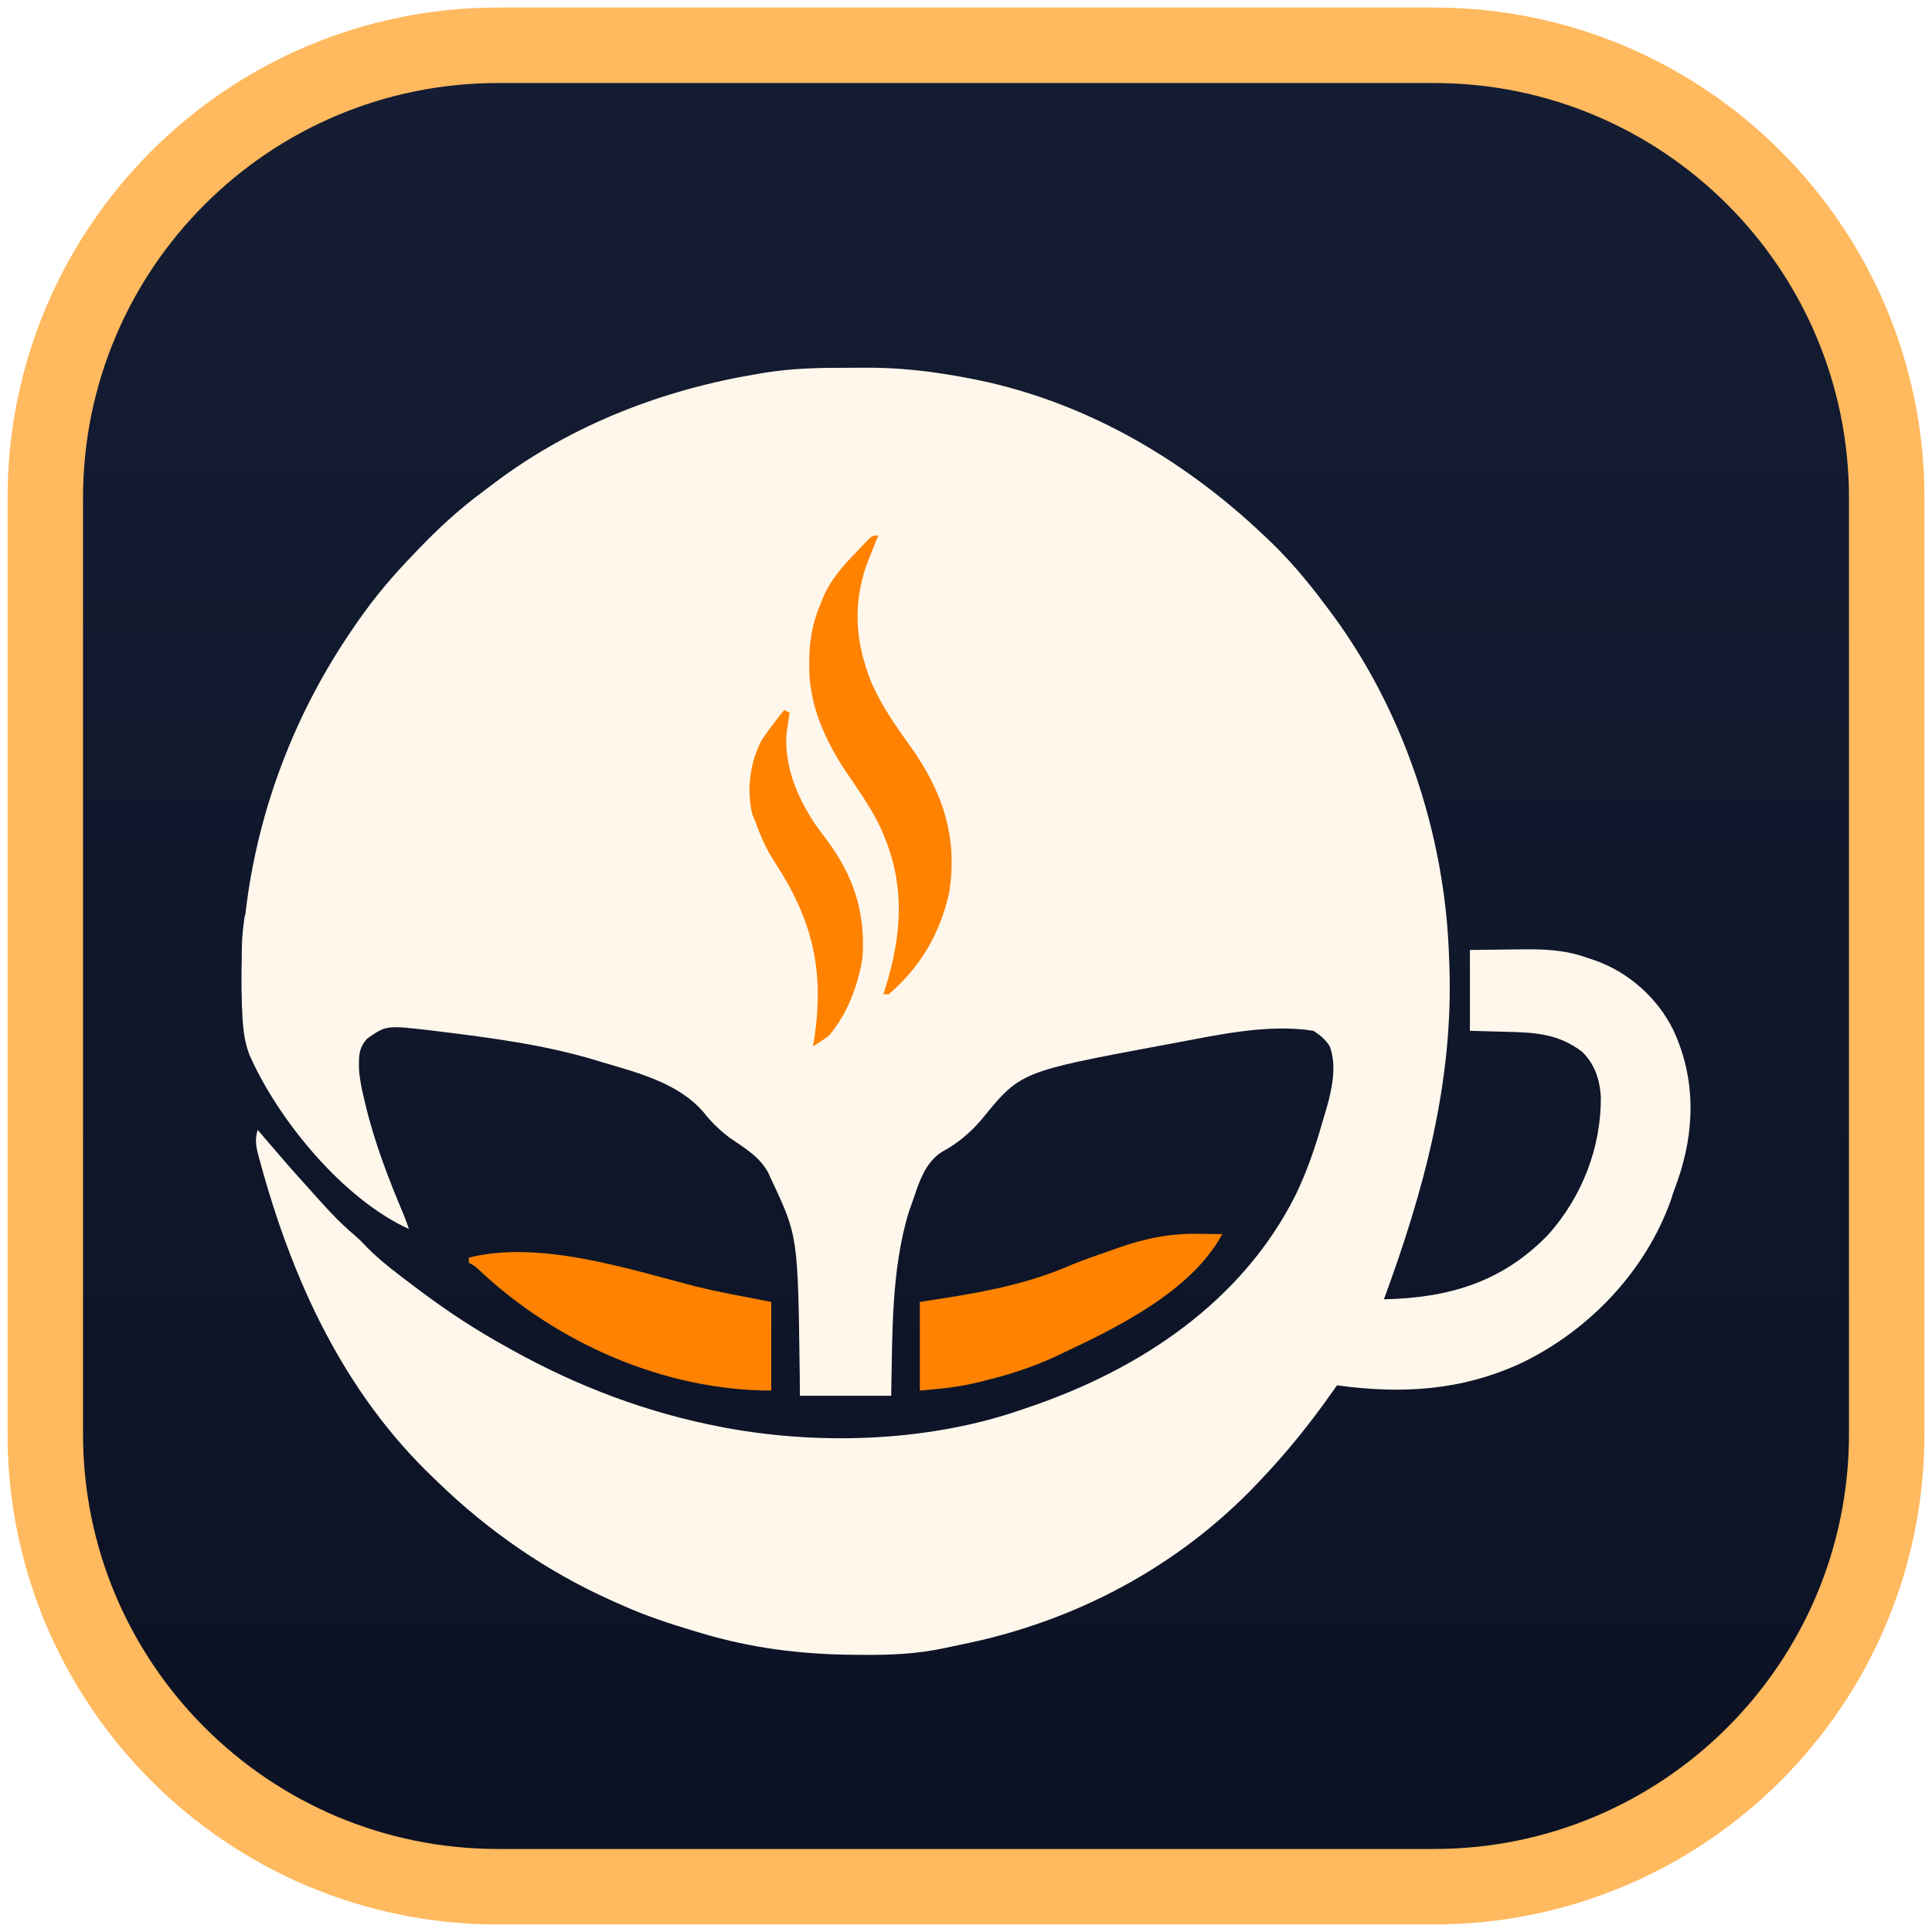
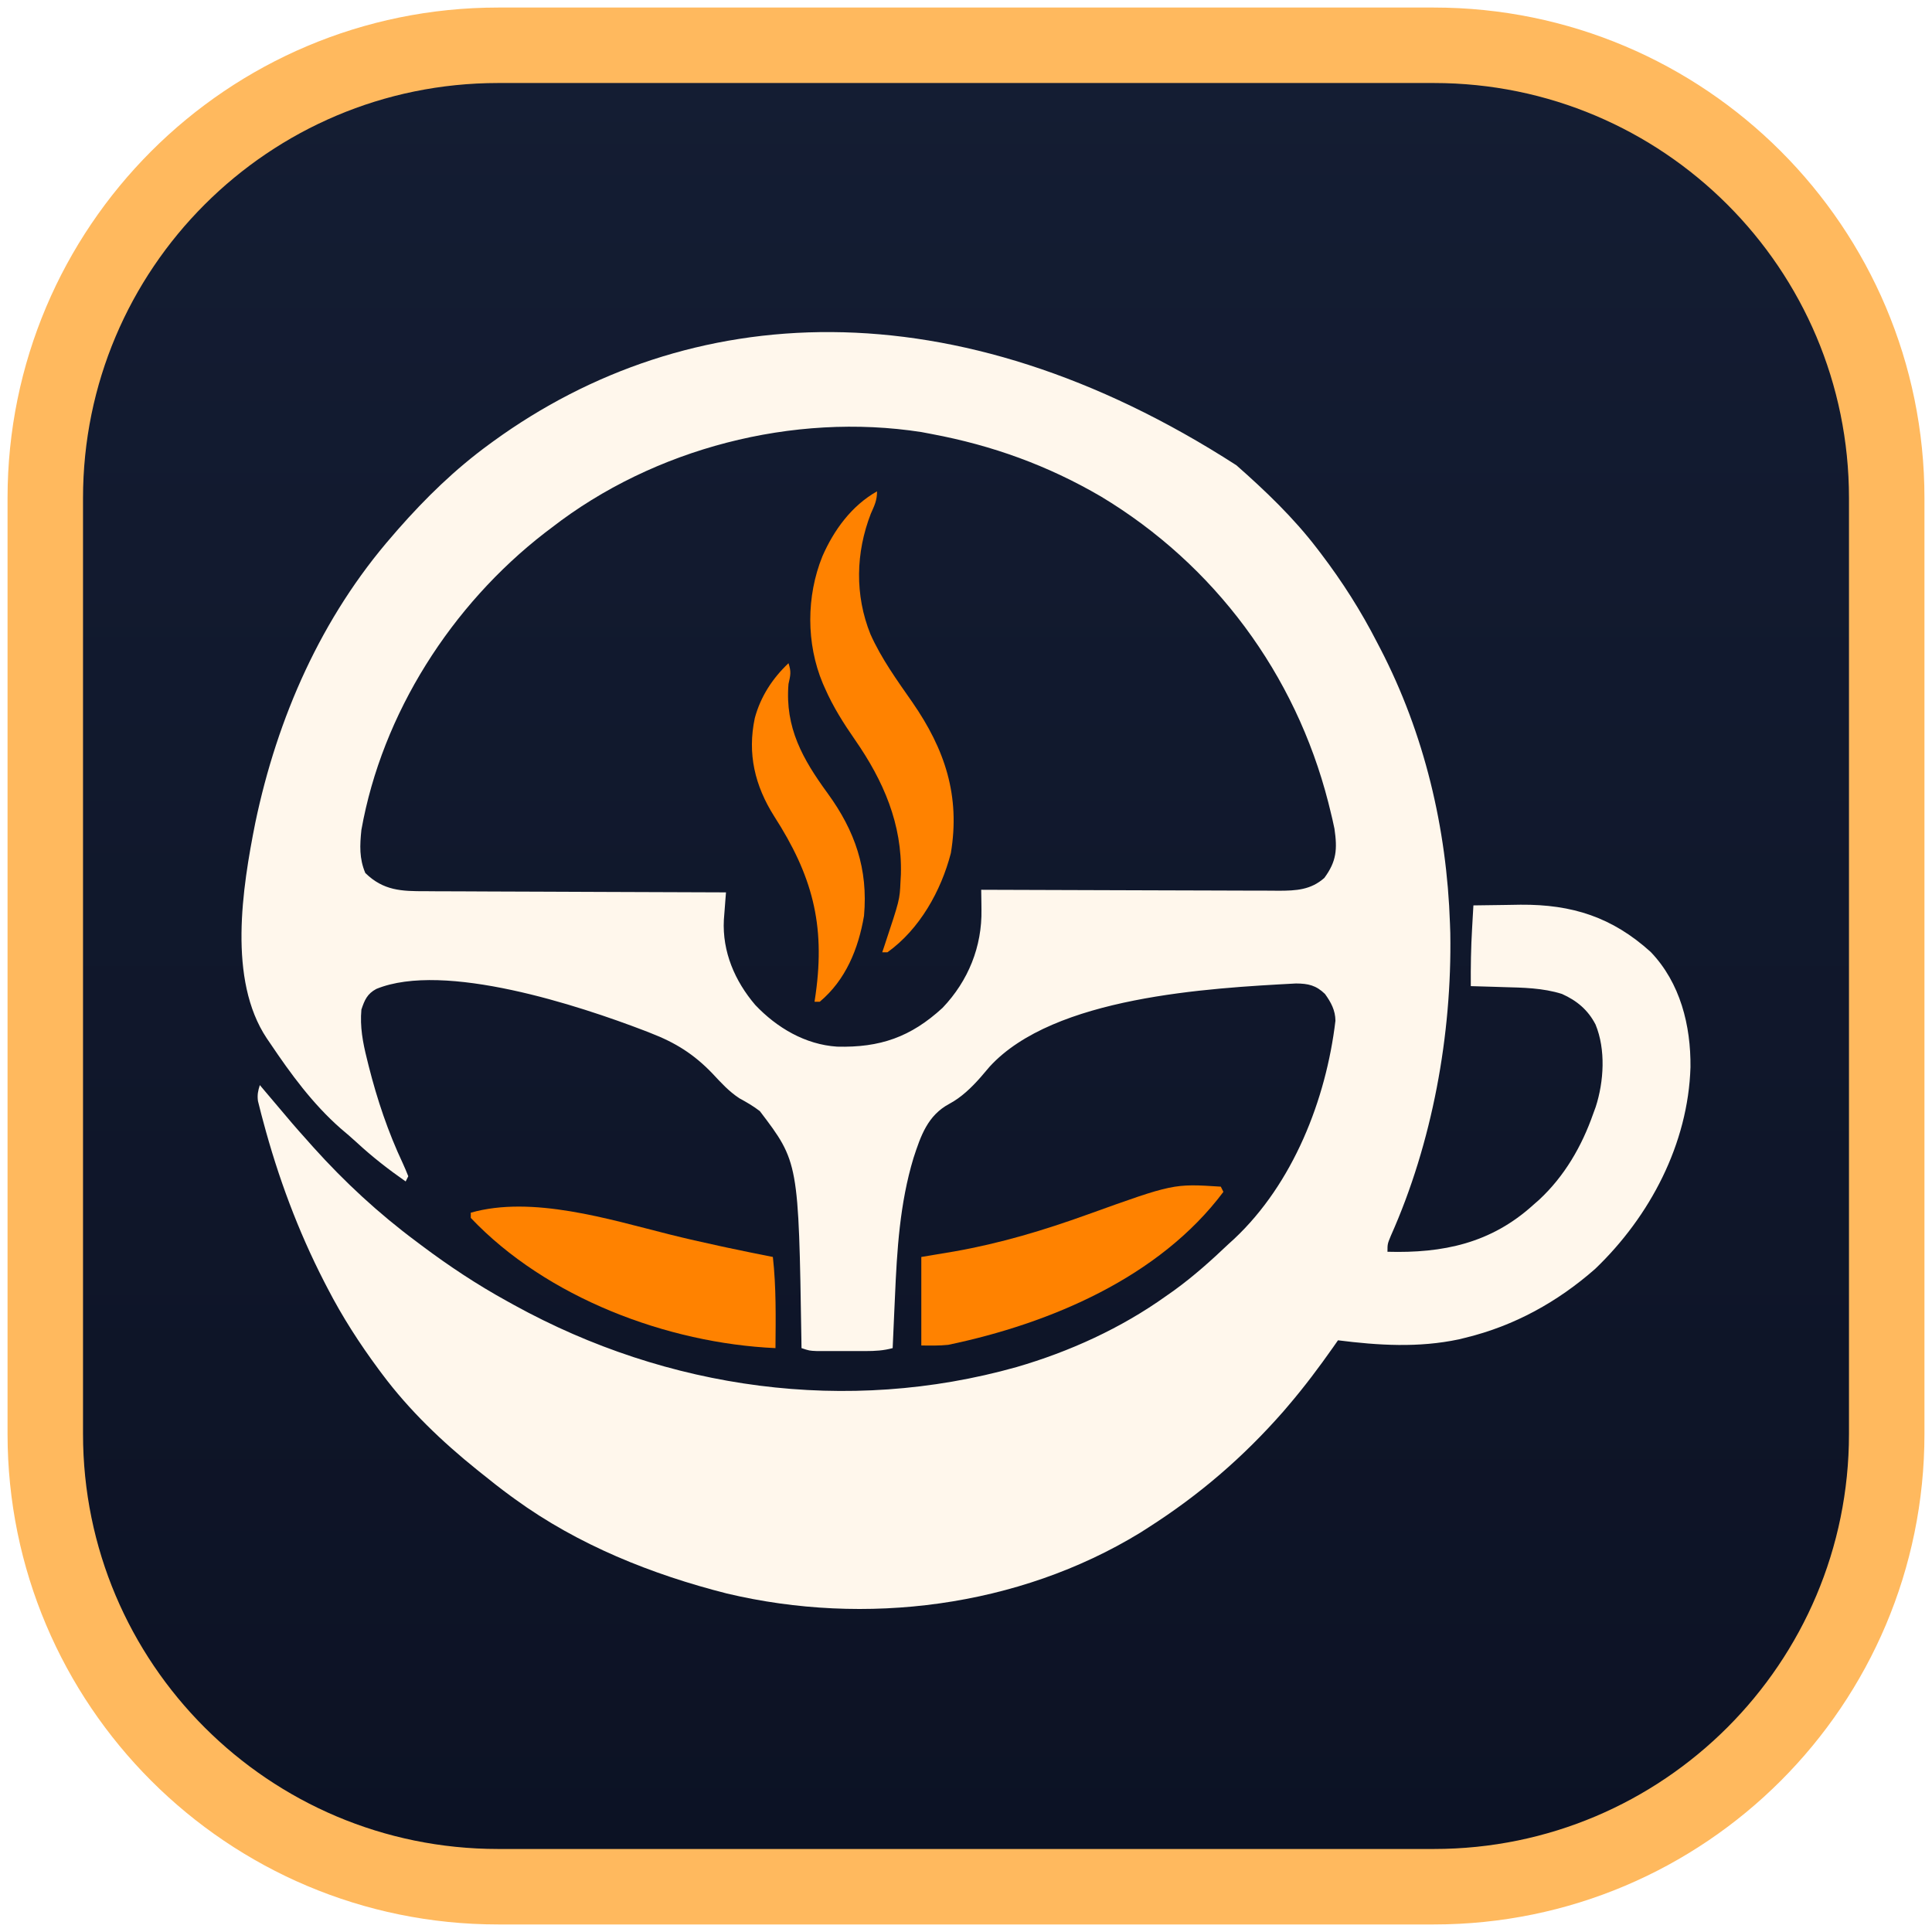
<svg xmlns="http://www.w3.org/2000/svg" viewBox="0 0 64 64" role="img" aria-label="Knox Park &amp; Perk favicon">
  <defs>
    <linearGradient id="fav-bg" x1="0" y1="0" x2="0" y2="1">
      <stop offset="0%" stop-color="#141d33" />
      <stop offset="100%" stop-color="#0c1224" />
    </linearGradient>
  </defs>
  <rect x="1.5" y="1.5" width="61" height="61" rx="15" fill="url(#fav-bg)" stroke="#ffb95e" stroke-width="2.5" />
-   <svg x="8" y="12" width="48" height="43" viewBox="15.79 40.64 555.82 493.75" preserveAspectRatio="xMidYMid meet">
-     <g fill="#fff7ec">
-       <path d="M0 0 C2.69 0.003 5.378 -0.02 8.068 -0.046 C20.296 -0.09 31.998 1.135 44.023 3.316 C44.439 3.39 44.439 3.39 46.545 3.769 C90.147 11.692 129.119 34.054 161.023 64.316 C161.526 64.79 162.029 65.265 162.548 65.754 C170.547 73.347 177.432 81.484 184.023 90.316 C184.437 90.859 184.852 91.402 185.279 91.962 C214.205 129.899 230.578 178.718 232.023 226.316 C232.061 227.269 232.098 228.222 232.137 229.204 C233.743 273.882 222.35 315.716 207.023 357.316 C231.843 356.781 252.445 350.796 270.12 332.456 C283.08 317.873 290.42 298.98 290.241 279.542 C289.789 272.871 287.889 267.05 283.023 262.316 C273.682 255.32 264.976 254.968 253.585 254.691 C249.11 254.567 244.634 254.443 240.023 254.316 C240.023 244.086 240.023 233.856 240.023 223.316 C244.664 223.246 249.303 223.187 253.945 223.151 C255.519 223.136 257.093 223.116 258.667 223.089 C267.936 222.939 276.18 223.147 285.023 226.316 C285.894 226.606 286.765 226.896 287.663 227.194 C300.727 231.672 311.981 241.671 318.037 254.024 C326.789 272.789 326.378 292.882 319.531 312.269 C319.267 312.972 319.004 313.675 318.733 314.4 C318.135 316.014 317.611 317.655 317.105 319.3 C307.315 346.583 285.911 369.049 260.049 381.618 C236.887 392.412 214.03 393.706 189.023 390.316 C188.394 391.21 187.765 392.105 187.116 393.027 C178.793 404.81 169.976 415.854 160.023 426.316 C159.435 426.938 158.846 427.56 158.24 428.201 C127.851 460.144 88.177 481.057 45.009 489.714 C42.821 490.155 40.639 490.624 38.46 491.109 C27.917 493.377 17.721 493.794 6.96 493.691 C6.534 493.689 6.534 493.689 4.376 493.678 C-16.126 493.556 -35.317 491.232 -54.977 485.316 C-55.792 485.074 -56.608 484.833 -57.448 484.584 C-67.191 481.678 -76.706 478.521 -85.977 474.316 C-87.155 473.792 -88.334 473.269 -89.548 472.73 C-114.202 461.626 -136.598 446.139 -155.977 427.316 C-156.265 427.041 -156.265 427.041 -157.719 425.652 C-192.107 392.765 -211.677 349.966 -224.04 304.566 C-224.148 304.176 -224.148 304.176 -224.695 302.201 C-225.657 298.5 -226.101 295.966 -224.977 292.316 C-224.215 293.21 -223.454 294.105 -222.669 295.027 C-217.25 301.378 -211.81 307.701 -206.192 313.878 C-204.611 315.618 -203.042 317.37 -201.481 319.128 C-197.148 323.982 -192.801 328.537 -187.817 332.722 C-186.047 334.255 -184.461 335.865 -182.852 337.566 C-177.407 343.072 -171.146 347.661 -164.977 352.316 C-164.276 352.845 -163.575 353.375 -162.852 353.921 C-152.302 361.836 -141.528 368.951 -129.977 375.316 C-129.142 375.783 -128.306 376.251 -127.445 376.733 C-102.203 390.775 -75.379 400.94 -46.977 406.316 C-46.575 406.393 -46.575 406.393 -44.54 406.782 C-7.882 413.405 33.808 411.77 69.023 399.316 C69.758 399.066 70.493 398.816 71.25 398.559 C113.612 384.132 152.697 358.205 173.196 317.237 C177.52 308.248 180.678 298.997 183.421 289.418 C183.948 287.575 184.501 285.74 185.058 283.906 C187.143 276.545 189.051 267.616 186.226 260.234 C184.522 257.54 182.676 256.084 180.023 254.316 C162.082 251.488 142.674 256.075 125.023 259.316 C124.454 259.42 124.454 259.42 121.575 259.947 C67.566 270.044 67.566 270.044 52.757 288.273 C48.365 293.447 43.367 297.628 37.398 300.816 C30.701 305.128 28.525 313.121 26.023 320.316 C25.622 321.447 25.221 322.579 24.808 323.745 C17.932 346.214 18.53 371.062 18.023 394.316 C6.473 394.316 -5.077 394.316 -16.977 394.316 C-17.003 391.658 -17.029 389 -17.055 386.261 C-17.735 333.039 -17.735 333.039 -27.977 311.316 C-28.343 310.504 -28.709 309.691 -29.087 308.855 C-32.405 302.579 -38.267 299.249 -43.977 295.316 C-47.852 292.338 -51.026 289.285 -54.04 285.441 C-63.724 274.266 -79.336 270.366 -92.977 266.316 C-93.359 266.199 -93.359 266.199 -95.292 265.609 C-114.942 259.676 -135.527 256.993 -155.852 254.503 C-156.861 254.379 -157.87 254.255 -158.909 254.128 C-175.651 252.195 -175.651 252.195 -182.977 257.316 C-186.323 260.975 -186.173 264.176 -186.115 268.879 C-185.902 272.649 -185.163 276.212 -184.29 279.878 C-184.108 280.658 -183.927 281.437 -183.74 282.24 C-180.175 297.166 -174.806 311.092 -168.838 325.209 C-168.153 326.886 -167.55 328.597 -166.977 330.316 C-192.168 318.98 -217.477 288.13 -228.291 263.179 C-230.417 257.407 -230.77 251.398 -230.977 245.316 C-231.008 244.519 -231.038 243.722 -231.069 242.901 C-232.688 191.827 -217.049 141.234 -187.977 99.316 C-187.752 98.989 -187.752 98.989 -186.614 97.336 C-180.102 87.95 -172.931 79.502 -164.977 71.316 C-164.427 70.739 -163.876 70.163 -163.309 69.569 C-155.612 61.521 -147.647 54.223 -138.697 47.591 C-137.028 46.353 -135.376 45.095 -133.723 43.835 C-104.212 21.69 -69.187 8.267 -32.977 2.316 C-31.866 2.128 -30.755 1.94 -29.61 1.747 C-19.721 0.239 -9.988 -0.024 0 0 Z " transform="translate(246.9773,40.68433)" />
-       <path d="M0 0 C0.33 0 0.66 0 1 0 C1 12.21 1 24.42 1 37 C0.01 36.67 -0.98 36.34 -2 36 C-2.238 10.472 -2.238 10.472 -1 1 C-0.67 0.67 -0.34 0.34 0 0 Z " transform="translate(18,250)" />
+   <svg x="8" y="11" width="48" height="42.3" viewBox="14.96 43.85 556.4 490.32" preserveAspectRatio="xMidYMid meet">
+     <g fill="#fff7ec" fill-rule="evenodd">
+       <path d="M0 0 C11.198 9.868 21.912 20.117 31 32 C31.494 32.645 31.988 33.289 32.497 33.954 C40.726 44.789 47.795 55.896 54 68 C54.413 68.792 54.827 69.584 55.253 70.399 C72.18 103.07 80.767 139.317 82 176 C82.021 176.603 82.021 176.603 82.125 179.656 C82.77 218.651 75.233 260.133 59.301 295.848 C58 299 58 299 58 302 C79.308 302.602 97.748 298.763 114 284 C114.733 283.358 115.467 282.716 116.223 282.055 C125.968 272.995 132.629 261.497 137 249 C137.318 248.132 137.637 247.265 137.965 246.371 C141.11 236.646 141.859 224.363 137.902 214.754 C135.015 209.142 130.715 205.557 125 203 C117.628 200.679 110.105 200.579 102.438 200.375 C101.838 200.356 101.838 200.356 98.803 200.258 C95.869 200.164 92.935 200.079 90 200 C89.942 192.563 90.06 185.174 90.5 177.75 C90.548 176.898 90.595 176.046 90.645 175.168 C90.76 173.112 90.88 171.056 91 169 C95.016 168.924 99.032 168.871 103.048 168.835 C105.068 168.813 107.087 168.775 109.105 168.736 C128.962 168.59 144.31 173.531 159.07 186.871 C170.451 198.737 174.512 215.132 174.352 231.131 C173.456 260.567 158.806 288.418 137.762 308.57 C123.353 321.247 106.74 330.435 88 335 C87.14 335.211 86.28 335.423 85.395 335.641 C69.913 338.92 54.57 337.967 39 336 C38.383 336.883 37.765 337.766 37.129 338.676 C31.71 346.376 26.123 353.837 20 361 C19.352 361.761 18.703 362.521 18.035 363.305 C2.555 380.954 -14.239 395.391 -34 408 C-34.962 408.616 -35.923 409.232 -36.914 409.867 C-83.807 438.531 -142.57 445.823 -195.617 433.239 C-224.447 425.938 -252.819 414.579 -277 397 C-277.576 396.583 -278.151 396.166 -278.744 395.736 C-282.582 392.925 -286.303 389.993 -290 387 C-290.514 386.588 -291.029 386.177 -291.559 385.753 C-304.969 374.983 -317.702 362.804 -328 349 C-328.458 348.386 -328.917 347.772 -329.389 347.139 C-336.755 337.186 -343.325 327.004 -349 316 C-349.426 315.179 -349.853 314.357 -350.292 313.511 C-360.369 293.872 -368 273.323 -373.688 252 C-373.944 251.045 -374.2 250.09 -374.464 249.105 C-374.686 248.225 -374.908 247.345 -375.137 246.438 C-375.33 245.673 -375.523 244.909 -375.721 244.121 C-376.027 241.797 -375.713 240.217 -375 238 C-374.287 238.846 -373.574 239.691 -372.84 240.562 C-361.892 253.537 -361.892 253.537 -357 259 C-356.165 259.94 -355.329 260.879 -354.469 261.848 C-342.464 275.2 -329.402 287.281 -315 298 C-314.312 298.518 -313.624 299.036 -312.915 299.57 C-302.352 307.497 -291.572 314.64 -280 321 C-279.138 321.478 -278.276 321.956 -277.387 322.449 C-218.41 354.939 -149.524 364.575 -84.448 346.283 C-64.108 340.382 -44.256 331.338 -27 319 C-25.983 318.285 -24.966 317.569 -23.918 316.832 C-16.431 311.402 -9.687 305.362 -3 299 C-2.292 298.357 -1.585 297.714 -0.855 297.051 C21.735 275.841 34.435 243.583 38.019 213.293 C37.986 209.284 36.311 206.195 34 203 C30.578 199.685 27.579 199.01 22.875 198.98 C-10.736 200.776 -70.108 204.009 -94.746 230.906 C-95.915 232.26 -97.075 233.62 -98.227 234.988 C-101.707 238.936 -105.596 242.717 -110.262 245.207 C-118.569 249.65 -121.215 257.472 -124 266 C-129.273 283.444 -130.349 301.349 -131.125 319.438 C-131.212 321.344 -131.299 323.251 -131.387 325.158 C-131.598 329.772 -131.801 334.386 -132 339 C-135.553 339.963 -138.718 340.129 -142.41 340.133 C-143.647 340.134 -144.884 340.135 -146.158 340.137 C-147.447 340.133 -148.735 340.129 -150.062 340.125 C-151.355 340.129 -152.647 340.133 -153.979 340.137 C-155.214 340.135 -156.45 340.134 -157.723 340.133 C-158.855 340.132 -159.986 340.131 -161.153 340.129 C-164 340 -164 340 -167 339 C-167.007 338.502 -167.007 338.502 -167.044 335.984 C-168.124 267.571 -168.124 267.571 -183 248 C-185.516 246.057 -188.073 244.585 -190.863 243.066 C-194.916 240.397 -197.892 237.095 -201.188 233.562 C-208.346 226.106 -215.4 221.703 -225 218 C-225.38 217.851 -225.38 217.851 -227.302 217.097 C-252.178 207.566 -304.145 190.365 -330.27 201.078 C-333.772 202.944 -334.788 205.363 -336 209 C-336.592 215.564 -335.471 221.596 -333.875 227.938 C-333.763 228.393 -333.763 228.393 -333.195 230.698 C-329.933 243.6 -325.769 256.005 -320.096 268.052 C-319.343 269.677 -318.664 271.336 -318 273 C-318.33 273.66 -318.66 274.32 -319 275 C-325.589 270.403 -331.767 265.6 -337.668 260.145 C-339.735 258.243 -341.85 256.431 -344 254.625 C-354.723 245.186 -363.066 233.795 -371 222 C-371.219 221.68 -371.219 221.68 -372.325 220.062 C-387.339 197.537 -381.737 162.382 -376.75 137.312 C-368.299 96.866 -351.371 58.31 -324 27 C-323.66 26.606 -323.66 26.606 -321.941 24.609 C-311.311 12.516 -300.007 1.503 -287 -8 C-286.46 -8.395 -285.92 -8.791 -285.364 -9.198 C-210.647 -63.408 -108.451 -69.916 0 0 Z M-263 24 C-263.864 24.654 -264.727 25.307 -265.617 25.98 C-301.345 53.661 -328.003 95.188 -336 140 C-336.616 145.963 -336.848 150.986 -334.5 156.562 C-327.541 163.348 -320.601 163.586 -311.342 163.546 C-310.092 163.556 -308.843 163.567 -307.555 163.577 C-304.15 163.602 -300.747 163.608 -297.342 163.608 C-293.776 163.611 -290.21 163.636 -286.644 163.659 C-279.901 163.7 -273.158 163.72 -266.415 163.733 C-258.734 163.749 -251.053 163.788 -243.372 163.828 C-227.582 163.91 -211.791 163.964 -196 164 C-196.077 164.963 -196.153 165.927 -196.232 166.919 C-196.328 168.182 -196.425 169.444 -196.524 170.745 C-196.621 171.997 -196.718 173.249 -196.819 174.539 C-197.46 186.784 -192.59 198.072 -184.75 207.25 C-176.463 215.989 -165.563 222.441 -153.348 223.238 C-136.896 223.668 -125.033 219.573 -112.812 208.312 C-102.951 197.953 -97.639 184.796 -97.902 170.578 C-97.909 169.845 -97.916 169.113 -97.924 168.358 C-97.942 166.572 -97.97 164.786 -98 163 C-97.373 163.003 -96.745 163.006 -96.099 163.008 C-80.816 163.075 -65.534 163.124 -50.251 163.155 C-42.86 163.171 -35.47 163.192 -28.079 163.226 C-21.636 163.256 -15.193 163.276 -8.75 163.282 C-5.339 163.286 -1.929 163.295 1.481 163.317 C5.292 163.339 9.103 163.342 12.914 163.341 C14.039 163.351 15.164 163.362 16.323 163.373 C22.975 163.347 28.532 163.056 33.742 158.465 C38.476 152.082 38.786 147.383 37.64 139.536 C37.135 137.046 36.559 134.589 35.938 132.125 C35.825 131.672 35.825 131.672 35.256 129.381 C22.648 80.181 -8.407 38.223 -52 12 C-72.456 0.05 -93.741 -7.639 -117 -12 C-118.293 -12.246 -119.586 -12.492 -120.918 -12.746 C-170.15 -20.397 -223.714 -6.516 -263 24 Z " transform="translate(397,95)" />
    </g>
    <g fill="#ff8200">
-       <path d="M0 0 C9.649 2.388 19.491 4.105 29.238 6.012 C29.238 17.232 29.238 28.452 29.238 40.012 C-11.708 40.012 -52.907 21.849 -82.582 -6.02 C-84.762 -7.988 -84.762 -7.988 -86.762 -8.988 C-86.762 -9.648 -86.762 -10.308 -86.762 -10.988 C-59.596 -17.766 -26.112 -6.763 0 0 Z " transform="translate(189.7617,392.9883)" />
-       <path d="M0 0 C-1.078 2.698 -2.16 5.394 -3.254 8.086 C-9.941 24.893 -9.179 40.067 -2.461 56.727 C1.365 65.298 6.531 72.797 12 80.375 C24.534 97.831 30.583 115.114 27.312 136.688 C23.937 152.323 16.257 165.67 4 176 C3.34 176 2.68 176 2 176 C2.182 175.441 2.364 174.881 2.551 174.305 C9.765 151.292 10.61 131.122 -0.511 109.193 C-3.785 103.057 -7.695 97.386 -11.627 91.659 C-20.199 79.013 -26.618 65.188 -26.438 49.688 C-26.431 48.773 -26.424 47.858 -26.417 46.915 C-26.24 39.422 -24.956 32.922 -22 26 C-21.825 25.562 -21.825 25.562 -20.938 23.344 C-17.873 16.448 -13.23 11.359 -8 6 C-7.696 5.676 -7.696 5.676 -6.156 4.039 C-2.288 0 -2.288 0 0 0 Z " transform="translate(260,105)" />
-       <path d="M0 0 C0.857 0.009 1.713 0.018 2.596 0.027 C4.668 0.05 6.74 0.086 8.812 0.125 C-2.971 21.997 -31.576 36.031 -53.188 46.125 C-53.833 46.432 -54.479 46.739 -55.145 47.055 C-64.172 51.28 -73.318 54.141 -83 56.5 C-83.513 56.625 -83.513 56.625 -86.107 57.26 C-93.289 58.917 -99.621 59.494 -107.188 60.125 C-107.188 48.905 -107.188 37.685 -107.188 26.125 C-105.775 25.908 -105.775 25.908 -98.625 24.812 C-81.685 22.136 -65.003 18.941 -49.225 11.973 C-44.378 9.955 -39.392 8.292 -34.438 6.562 C-33.321 6.164 -32.205 5.765 -31.055 5.354 C-20.636 1.717 -11.036 -0.227 0 0 Z " transform="translate(383.1875,372.875)" />
-       <path d="M0 0 C0.66 0.33 1.32 0.66 2 1 C1.92 1.355 1.92 1.355 1.516 3.152 C-1.25 18.428 3.688 31.451 12 44 C13.316 45.805 14.649 47.597 16 49.375 C26.566 63.49 31.184 77.353 30 95 C28.267 105.739 24.171 116.666 17 125 C15.038 126.389 13.043 127.734 11 129 C11.144 128.138 11.289 127.275 11.438 126.387 C15.475 99.834 10.898 80.568 -3.75 58.188 C-6.921 53.333 -9.07 48.451 -11 43 C-11.412 42.031 -11.825 41.061 -12.25 40.062 C-14.551 30.666 -13.204 19.933 -8.605 11.418 C-7.152 9.199 -5.633 7.09 -4 5 C-3.216 3.989 -2.433 2.979 -1.625 1.938 C-1.089 1.298 -0.552 0.659 0 0 Z " transform="translate(224,172)" />
-       <path d="M0 0 C0.66 0.33 1.32 0.66 2 1 C1.34 5.62 0.68 10.24 0 15 C-0.33 15 -0.66 15 -1 15 C-1.66 13.02 -2.32 11.04 -3 9 C-4.32 9.33 -5.64 9.66 -7 10 C-4.94 6.395 -2.649 3.197 0 0 Z " transform="translate(224,172)" />
-       <path d="M0 0 C-2 5 -4 10 -6 15 C-6.33 15 -6.66 15 -7 15 C-7 12.69 -7 10.38 -7 8 C-7.66 8.33 -7.66 8.33 -11 10 C-10.064 8.894 -9.126 7.791 -8.188 6.688 C-7.665 6.073 -7.143 5.458 -6.605 4.824 C-2.36 0 -2.36 0 0 0 Z " transform="translate(260,105)" />
+       <path d="M0 0 C0 3.506 -0.961 5.362 -2.375 8.562 C-8.198 23.552 -8.574 39.846 -2.539 54.848 C1.662 64.261 7.687 72.557 13.553 80.985 C26.068 99.068 32.014 116.901 28.344 138.941 C24.591 153.419 16.355 168.175 4 177 C3.34 177 2.68 177 2 177 C2.144 176.571 2.144 176.571 2.871 174.398 C8.699 156.855 8.699 156.855 9 150 C9.052 149.049 9.103 148.097 9.156 147.117 C9.715 127.791 2.428 111.109 -8.426 95.473 C-12.866 89.069 -16.859 82.778 -20 75.625 C-20.278 74.996 -20.557 74.366 -20.844 73.718 C-27.237 58.446 -27.178 40.3 -21 25 C-16.588 14.874 -9.756 5.503 0 0 Z " transform="translate(259,105)" />
+       <path d="M0 0 C1.126 3.379 0.747 4.603 0 8 C-1.379 24.789 5.47 36.865 15.062 50 C25.526 64.386 30.613 79.022 29 97 C26.856 109.619 22.002 121.627 12 130 C11.34 130 10.68 130 10 130 C10.072 129.504 10.072 129.504 10.438 126.992 C14.182 100.177 9.039 81.383 -5.498 58.774 C-12.931 47.015 -15.839 34.769 -12.938 21.062 C-10.695 12.787 -6.192 5.879 0 0 Z " transform="translate(225,171)" />
+       <path d="M0 0 C0.165 0.33 0.165 0.33 1 2 C-23.58 34.836 -65.547 52.57 -104.664 60.738 C-108.089 61.122 -111.554 61 -115 61 C-115 49.78 -115 38.56 -115 27 C-110.813 26.299 -106.626 25.598 -102.312 24.875 C-84.56 21.745 -68.052 16.776 -51.132 10.687 C-18.159 -1.174 -18.159 -1.174 0 0 Z " transform="translate(391,372)" />
+       <path d="M0 0 C6.548 1.641 13.12 3.135 19.719 4.555 C20.62 4.749 21.521 4.944 22.45 5.144 C28.3 6.396 34.162 7.583 40.031 8.742 C41.335 20.394 41.128 32.033 41.031 43.742 C-0.475 41.876 -46.891 24.398 -75.969 -6.258 C-75.969 -6.918 -75.969 -7.578 -75.969 -8.258 C-52.413 -14.962 -22.839 -5.728 0 0 Z " transform="translate(178.9688,390.2578)" />
    </g>
  </svg>
</svg>
